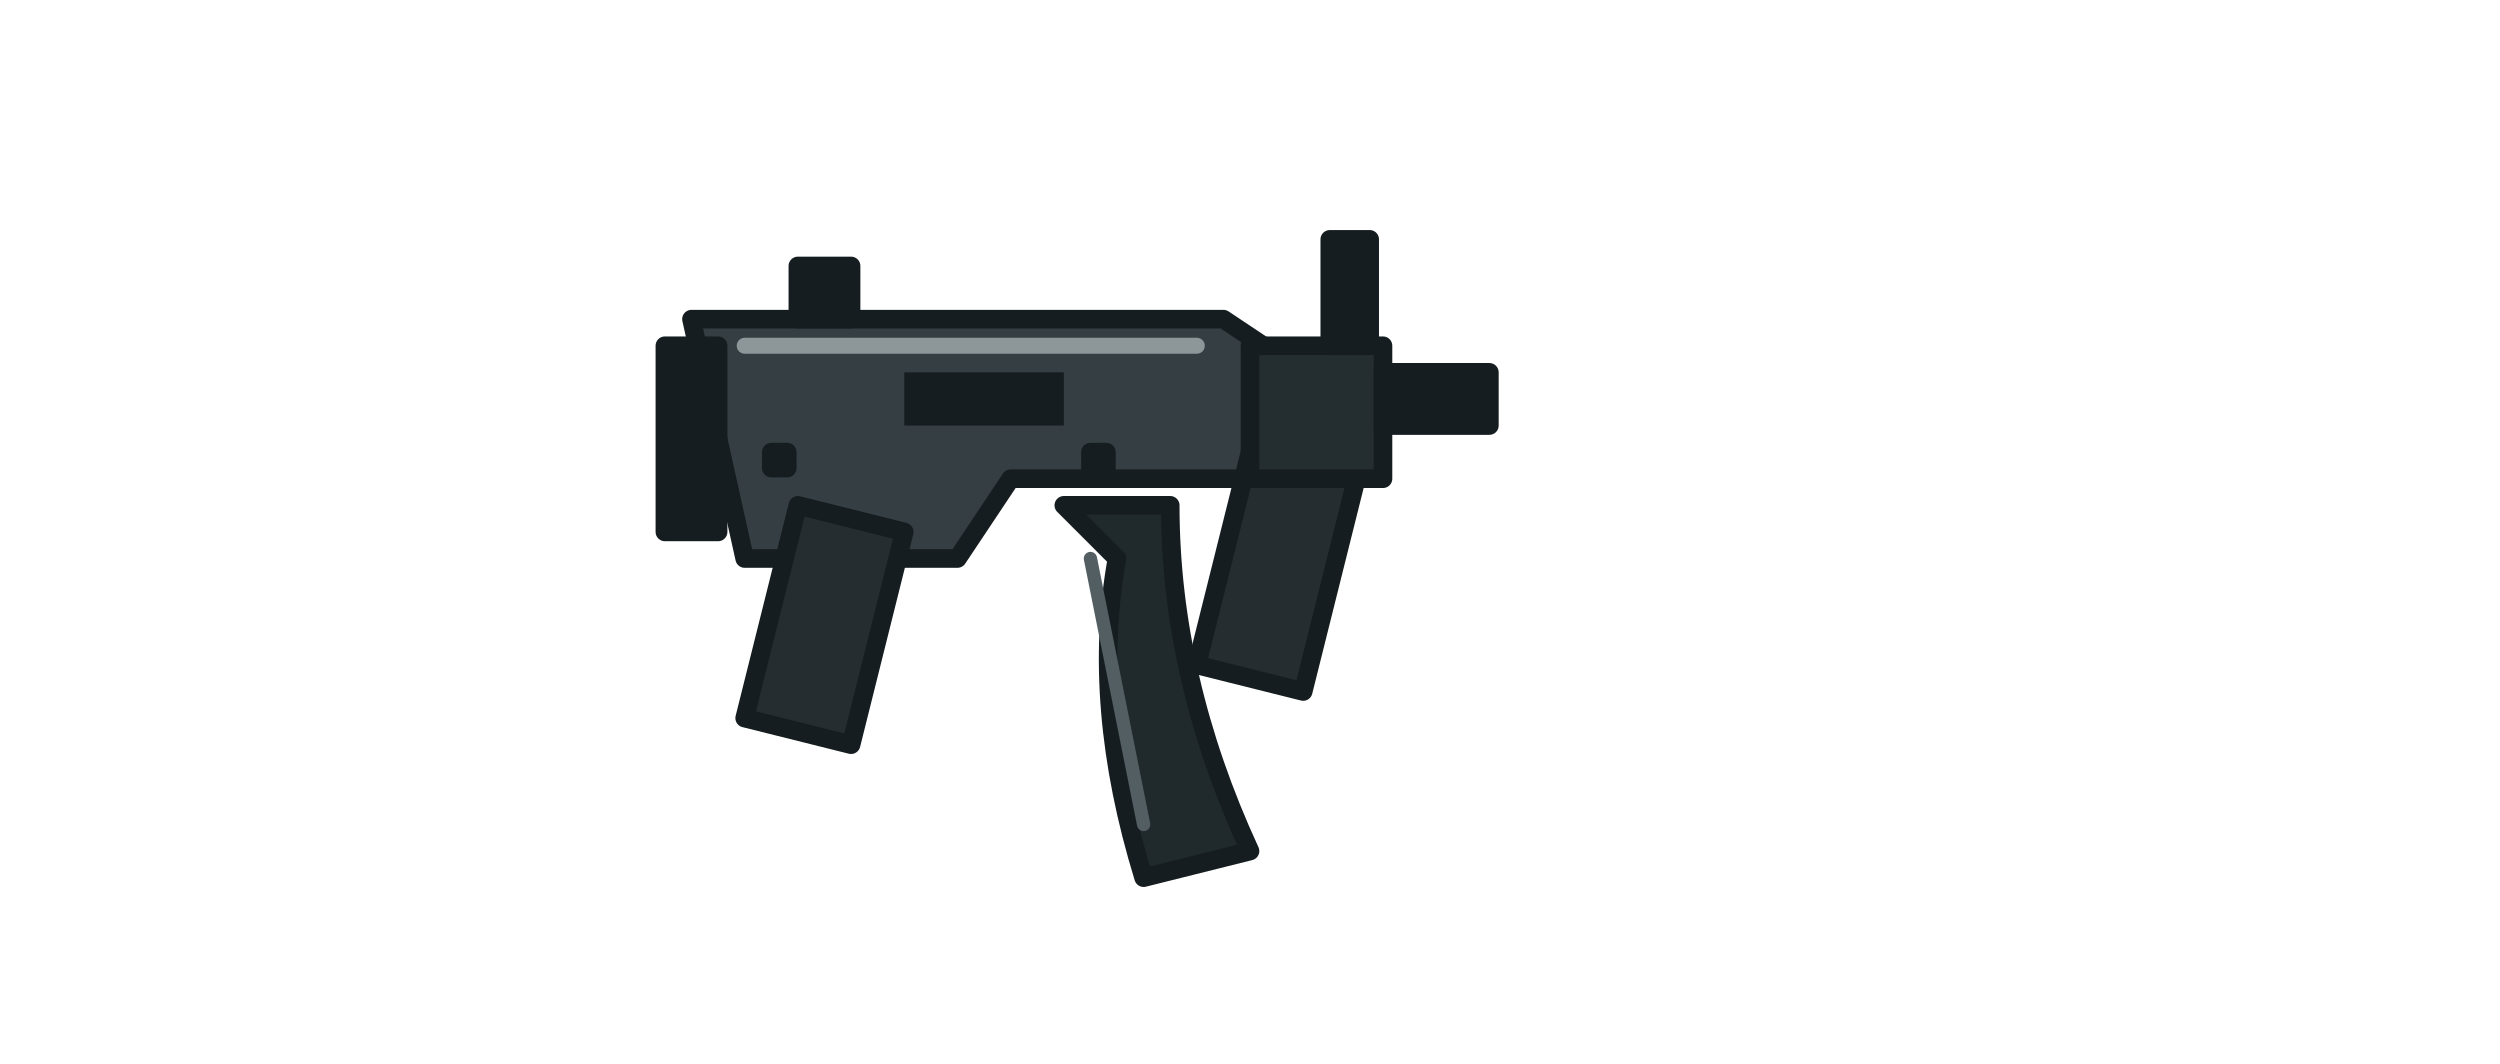
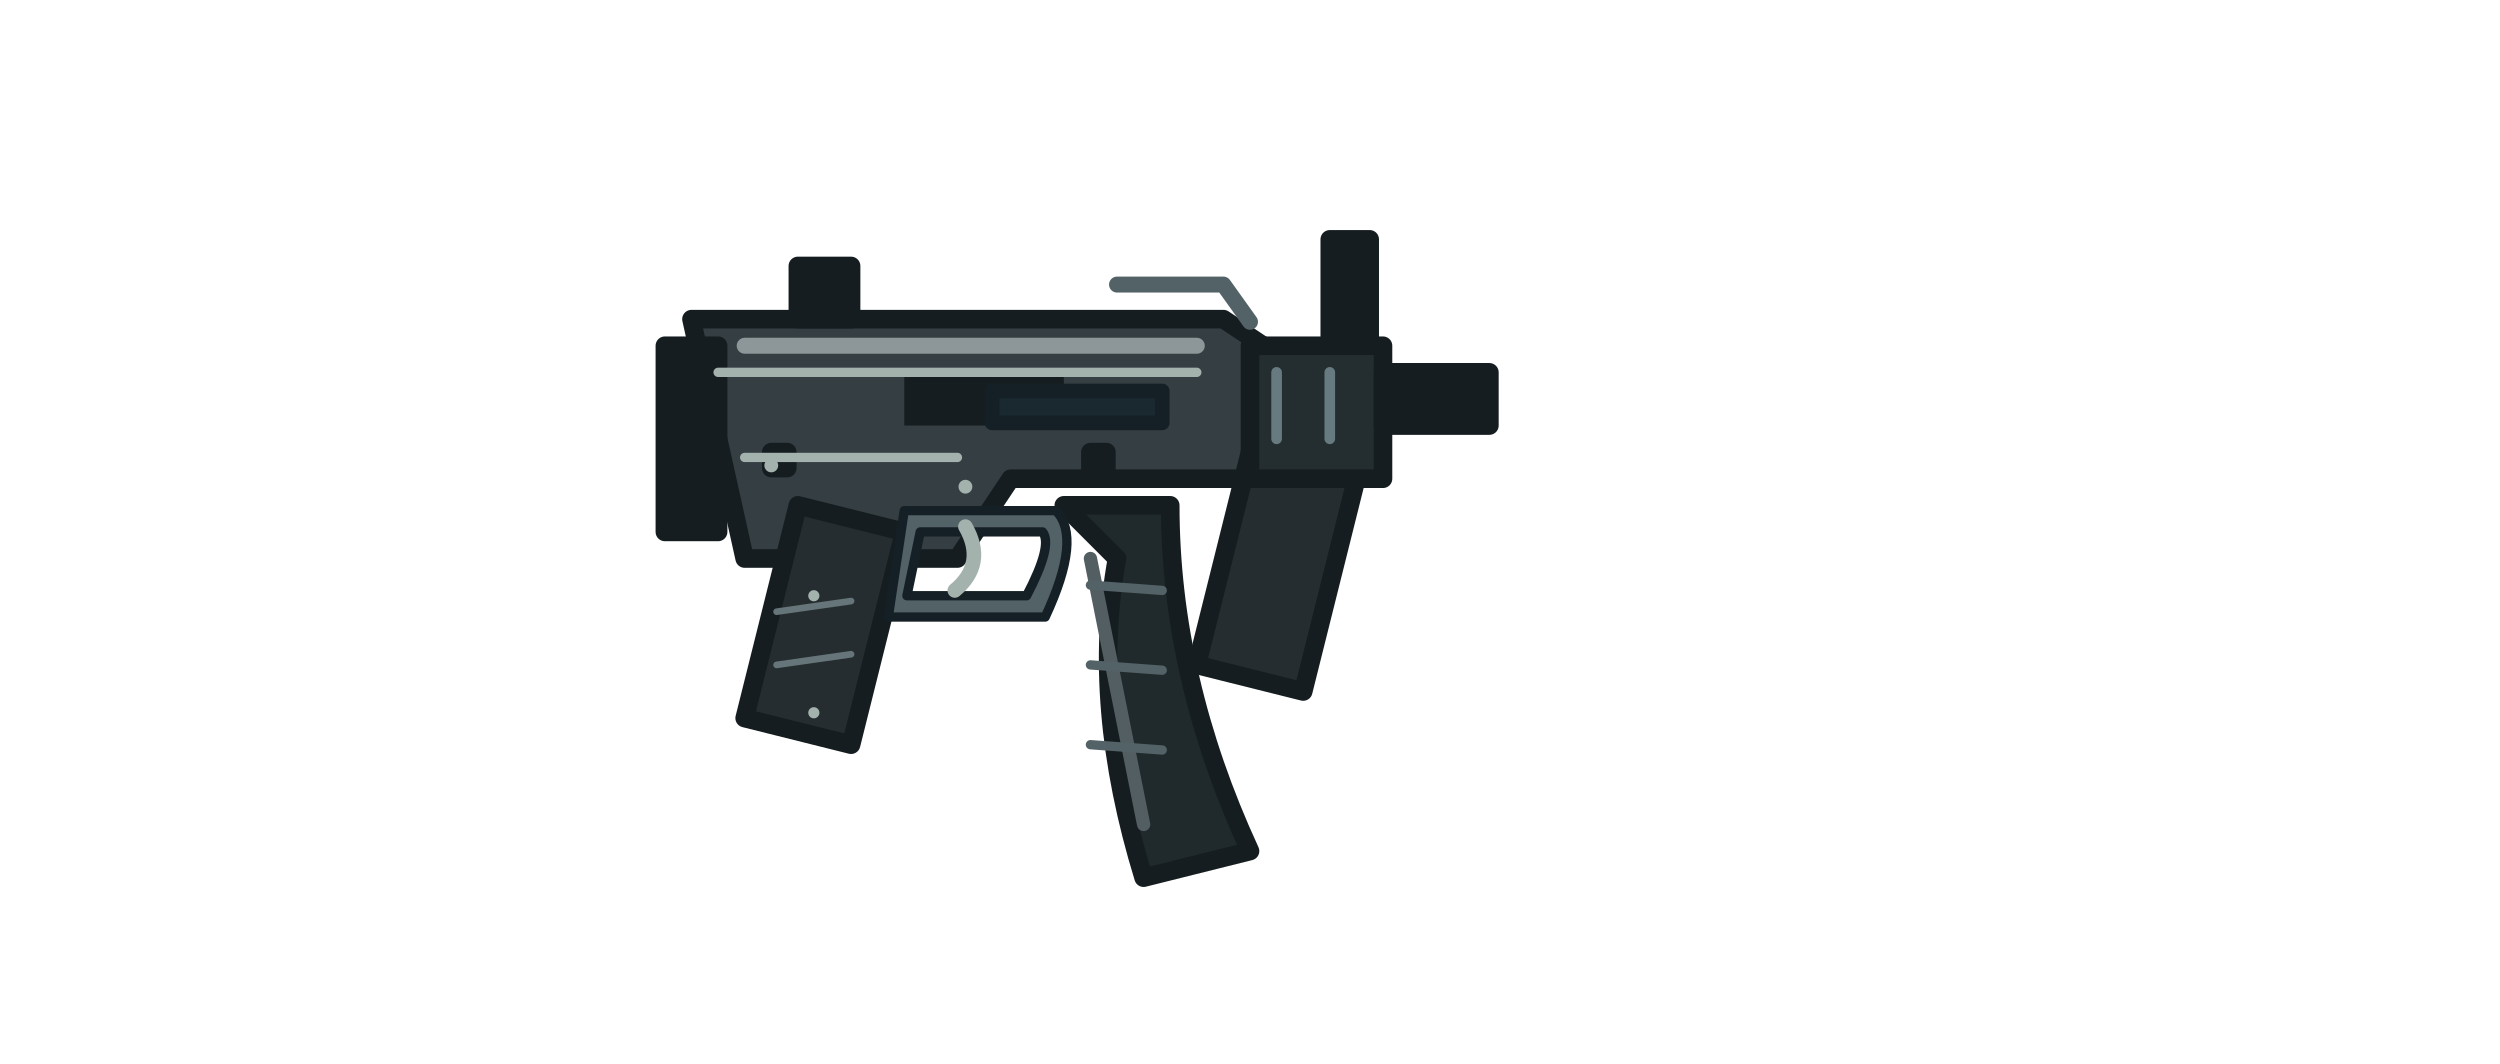
- <svg xmlns="http://www.w3.org/2000/svg" width="376" height="160" viewBox="-18 -12 94 40">
-   <g>
+ <svg xmlns="http://www.w3.org/2000/svg" width="752" height="320" viewBox="-18 -12 94 40">
+   <g id="display_firearm">
    <path d="M8 0 H28 L31 2 V6 H20 L18 9 H10Z" fill="#353e42" stroke="#151d20" stroke-width="0.7" stroke-linejoin="round" stroke-linecap="round" />
    <path d="M12 7 L16 8 14 16 10 15Z" fill="#252d30" stroke="#151d20" stroke-width="0.7" stroke-linejoin="round" stroke-linecap="round" />
    <path d="M22 7 h4 q0 6.5 3 13 l-4 1 q-2 -6.5 -1 -12Z" fill="#202a2d" stroke="#151d20" stroke-width="0.7" stroke-linejoin="round" stroke-linecap="round" />
    <path d="M23 9 L25 19" fill="none" stroke="#525e62" stroke-width="0.5" stroke-linejoin="round" stroke-linecap="round" />
    <path d="M7 1 h2 v7 h-2Z" fill="#151d20" stroke="#151d20" stroke-width="0.7" stroke-linejoin="round" stroke-linecap="round" />
    <path d="M29 5 L33 6 31 14 27 13Z" fill="#252d30" stroke="#151d20" stroke-width="0.7" stroke-linejoin="round" stroke-linecap="round" />
    <path d="M29 1 h5 v5 h-5Z" fill="#242d30" stroke="#151d20" stroke-width="0.7" stroke-linejoin="round" stroke-linecap="round" />
    <path d="M34 2 h4 v2 h-4Z" fill="#151d20" stroke="#151d20" stroke-width="0.7" stroke-linejoin="round" stroke-linecap="round" />
    <path d="M32 -3 h1.5 v4 h-1.5Z" fill="#151d20" stroke="#151d20" stroke-width="0.7" stroke-linejoin="round" stroke-linecap="round" />
    <path d="M12 -2 h2 v2 h-2Z" fill="#151d20" stroke="#151d20" stroke-width="0.7" stroke-linejoin="round" stroke-linecap="round" />
    <path d="M16 2 h6 v2 h-6Z" fill="#151d20" stroke="none" stroke-width="0.7" stroke-linejoin="round" stroke-linecap="round" />
    <path d="M10 1 H27" fill="none" stroke="#8d979a" stroke-width="0.6" stroke-linejoin="round" stroke-linecap="round" />
    <path d="M11 5 h0.6 v0.6 h-0.6Z" fill="#8d979a" stroke="#151d20" stroke-width="0.7" stroke-linejoin="round" stroke-linecap="round" />
    <path d="M23 5 h0.6 v0.6 h-0.6Z" fill="#8d979a" stroke="#151d20" stroke-width="0.7" stroke-linejoin="round" stroke-linecap="round" />
+     <path d="M16 7.2 H21.7 Q22.7 8.2 21.3 11.2 H15.4 Z M16.6 8.0 L16.1 10.4 H20.6 Q21.6 8.5 21.2 8.0 Z" fill="#536267" stroke="#142025" stroke-width="0.35" stroke-linejoin="round" stroke-linecap="round" fill-rule="evenodd" />
+     <path d="M18.3 7.8 Q19.1 9.2 17.9 10.2" fill="none" stroke="#a4b2ad" stroke-width="0.55" stroke-linejoin="round" stroke-linecap="round" />
+     <path d="M11.2 11 l2.8 -.4" fill="none" stroke="#66757a" stroke-width="0.25" stroke-linejoin="round" stroke-linecap="round" />
+     <path d="M11.2 13 l2.8 -.4" fill="none" stroke="#66757a" stroke-width="0.25" stroke-linejoin="round" stroke-linecap="round" />
+     <circle cx="12.6" cy="10.4" r="0.21" fill="#a4b2ad" />
+     <circle cx="12.6" cy="14.8" r="0.21" fill="#a4b2ad" />
+     <path d="M9 2 H27 M10 5.2 H18" fill="none" stroke="#a4b2ad" stroke-width="0.35" stroke-linejoin="round" stroke-linecap="round" />
+     <path d="M19.3 2.7h6.4v1.2h-6.4Z" fill="#1a2930" stroke="#142025" stroke-width="0.55" stroke-linejoin="round" stroke-linecap="round" />
+     <circle cx="11" cy="5.5" r="0.26" fill="#a4b2ad" />
+     <circle cx="18.3" cy="6.3" r="0.26" fill="#a4b2ad" />
+     <path d="M23 10 l2.7 .2" fill="none" stroke="#536267" stroke-width="0.35" stroke-linejoin="round" stroke-linecap="round" />
+     <path d="M23 13 l2.7 .2" fill="none" stroke="#536267" stroke-width="0.35" stroke-linejoin="round" stroke-linecap="round" />
+     <path d="M23 16 l2.7 .2" fill="none" stroke="#536267" stroke-width="0.35" stroke-linejoin="round" stroke-linecap="round" />
+     <path d="M30 2 v2.5" fill="none" stroke="#667a80" stroke-width="0.4" stroke-linejoin="round" stroke-linecap="round" />
+     <path d="M32 2 v2.5" fill="none" stroke="#667a80" stroke-width="0.4" stroke-linejoin="round" stroke-linecap="round" />
+     <path d="M24 -1.3 H28 L29 .1" fill="none" stroke="#536267" stroke-width="0.6" stroke-linejoin="round" stroke-linecap="round" />
  </g>
</svg>
